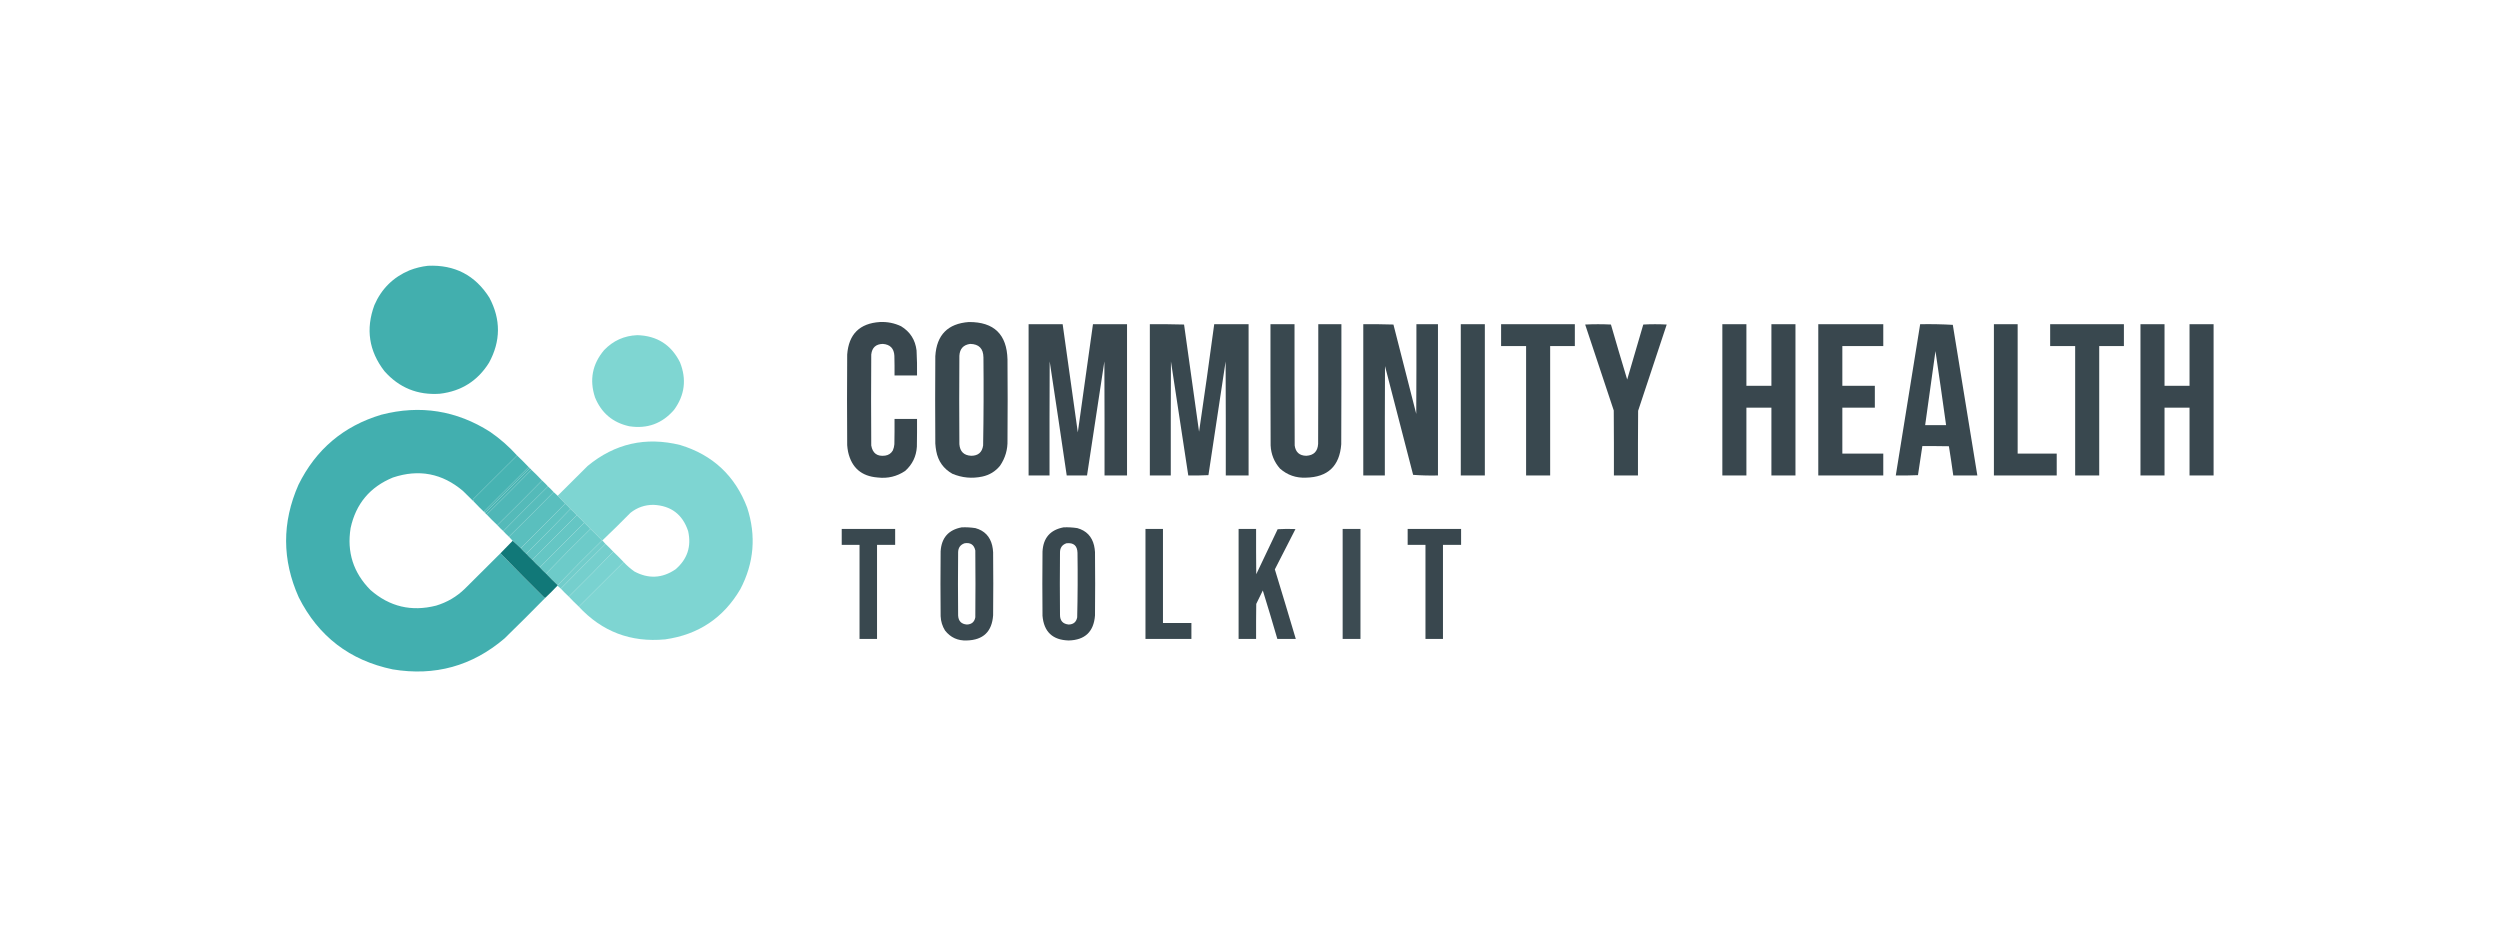
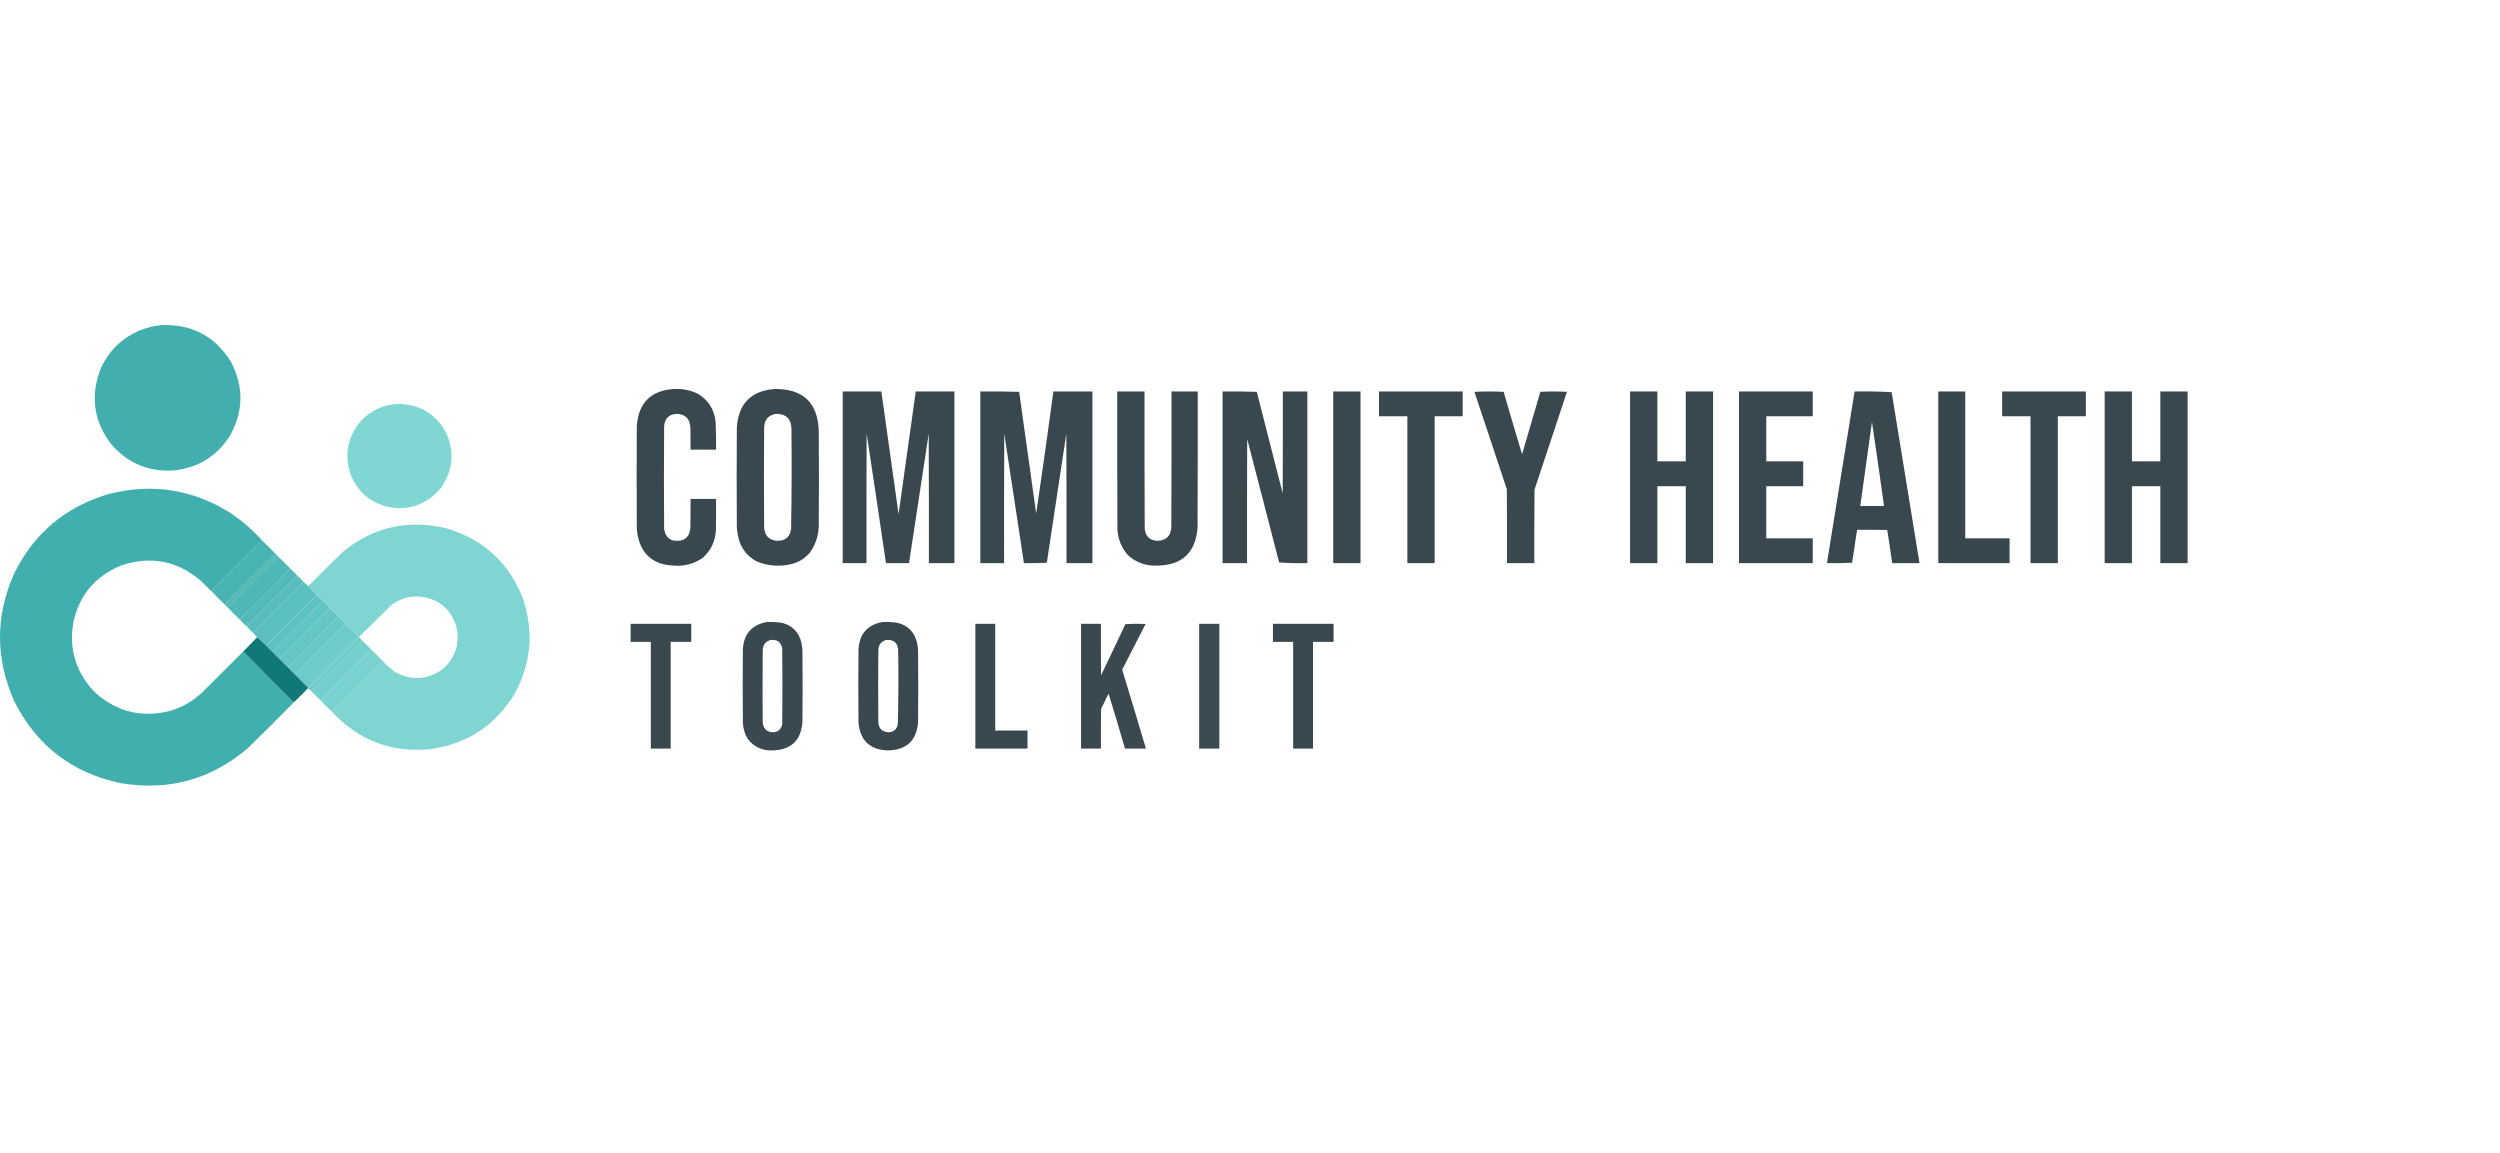
- <svg xmlns="http://www.w3.org/2000/svg" version="1.1" width="8000px" height="3001px" style="shape-rendering:geometricPrecision; text-rendering:geometricPrecision; image-rendering:optimizeQuality; fill-rule:evenodd; clip-rule:evenodd">
-   <g>
-     <path style="opacity:0.995" fill="#41afae" d="M 1369.5,850.5 C 1455.11,846.716 1520.61,880.716 1566,952.5C 1602.94,1022 1602.6,1091.34 1565,1160.5C 1528.67,1218.75 1476.17,1251.92 1407.5,1260C 1336.2,1264.92 1277.03,1240.75 1230,1187.5C 1180.49,1123.26 1169.82,1052.93 1198,976.5C 1220.56,924.273 1258.06,887.106 1310.5,865C 1329.66,857.541 1349.32,852.708 1369.5,850.5 Z" />
+ <svg xmlns="http://www.w3.org/2000/svg" version="1.1" width="7048.658" height="3248.25" style="clip-rule:evenodd;fill-rule:evenodd;image-rendering:optimizeQuality;shape-rendering:geometricPrecision;text-rendering:geometricPrecision" id="svg42">
+   <defs id="defs42" />
+   <g id="g1" transform="translate(-915.5313,66.23586)">
+     <path style="opacity:0.995" fill="#41afae" d="m 1369.5,850.5 c 85.61,-3.784 151.11,30.216 196.5,102 36.94,69.5 36.6,138.84 -1,208 -36.33,58.25 -88.83,91.42 -157.5,99.5 -71.3,4.92 -130.47,-19.25 -177.5,-72.5 -49.51,-64.24 -60.18,-134.57 -32,-211 22.56,-52.227 60.06,-89.394 112.5,-111.5 19.16,-7.459 38.82,-12.292 59,-14.5 z" id="path1" />
  </g>
-   <g>
-     <path style="opacity:0.989" fill="#37464d" d="M 2815.5,1030.5 C 2839.34,1029.31 2862,1033.81 2883.5,1044C 2912.43,1061.66 2928.93,1087.5 2933,1121.5C 2934.43,1148.14 2934.93,1174.8 2934.5,1201.5C 2910.5,1201.5 2886.5,1201.5 2862.5,1201.5C 2862.67,1180.5 2862.5,1159.5 2862,1138.5C 2860.76,1114.93 2848.43,1102.26 2825,1100.5C 2802.77,1101.06 2790.44,1112.4 2788,1134.5C 2787.33,1231.5 2787.33,1328.5 2788,1425.5C 2792.31,1450.58 2807.14,1461.42 2832.5,1458C 2843.39,1456.43 2851.56,1450.93 2857,1441.5C 2859.81,1435.13 2861.47,1428.46 2862,1421.5C 2862.5,1394.5 2862.67,1367.5 2862.5,1340.5C 2886.5,1340.5 2910.5,1340.5 2934.5,1340.5C 2934.67,1370.17 2934.5,1399.84 2934,1429.5C 2932.05,1460.57 2919.55,1486.4 2896.5,1507C 2869.91,1524.79 2840.58,1531.79 2808.5,1528C 2756.9,1524.07 2725.4,1496.9 2714,1446.5C 2712.53,1439.23 2711.53,1431.9 2711,1424.5C 2710.33,1327.83 2710.33,1231.17 2711,1134.5C 2715.9,1069.43 2750.73,1034.77 2815.5,1030.5 Z" />
+   <g id="g2" transform="translate(-915.5313,66.23586)">
+     <path style="opacity:0.989" fill="#37464d" d="m 2815.5,1030.5 c 23.84,-1.19 46.5,3.31 68,13.5 28.93,17.66 45.43,43.5 49.5,77.5 1.43,26.64 1.93,53.3 1.5,80 -24,0 -48,0 -72,0 0.17,-21 0,-42 -0.5,-63 -1.24,-23.57 -13.57,-36.24 -37,-38 -22.23,0.56 -34.56,11.9 -37,34 -0.67,97 -0.67,194 0,291 4.31,25.08 19.14,35.92 44.5,32.5 10.89,-1.57 19.06,-7.07 24.5,-16.5 2.81,-6.37 4.47,-13.04 5,-20 0.5,-27 0.67,-54 0.5,-81 24,0 48,0 72,0 0.17,29.67 0,59.34 -0.5,89 -1.95,31.07 -14.45,56.9 -37.5,77.5 -26.59,17.79 -55.92,24.79 -88,21 -51.6,-3.93 -83.1,-31.1 -94.5,-81.5 -1.47,-7.27 -2.47,-14.6 -3,-22 -0.67,-96.67 -0.67,-193.33 0,-290 4.9,-65.07 39.73,-99.73 104.5,-104 z" id="path2" />
  </g>
-   <g>
-     <path style="opacity:0.988" fill="#37464d" d="M 3100.5,1030.5 C 3180.89,1030.06 3222.06,1070.06 3224,1150.5C 3224.67,1236.5 3224.67,1322.5 3224,1408.5C 3224.86,1438.56 3216.86,1465.9 3200,1490.5C 3185.28,1508.52 3166.44,1520.02 3143.5,1525C 3110.5,1532.06 3078.5,1529.06 3047.5,1516C 3019.14,1499.94 3001.97,1475.78 2996,1443.5C 2994.53,1435.56 2993.53,1427.56 2993,1419.5C 2992.33,1326.17 2992.33,1232.83 2993,1139.5C 2997.31,1071.69 3033.14,1035.36 3100.5,1030.5 Z M 3104.5,1100.5 C 3132.48,1100.98 3146.65,1115.31 3147,1143.5C 3147.98,1237.52 3147.64,1331.52 3146,1425.5C 3142.85,1447.41 3130.18,1458.41 3108,1458.5C 3084.57,1457.4 3071.9,1445.07 3070,1421.5C 3069.33,1327.17 3069.33,1232.83 3070,1138.5C 3071.26,1116.19 3082.76,1103.52 3104.5,1100.5 Z" />
+   <g id="g3" transform="translate(-915.5313,66.23586)">
+     <path style="opacity:0.988" fill="#37464d" d="m 3100.5,1030.5 c 80.39,-0.44 121.56,39.56 123.5,120 0.67,86 0.67,172 0,258 0.86,30.06 -7.14,57.4 -24,82 -14.72,18.02 -33.56,29.52 -56.5,34.5 -33,7.06 -65,4.06 -96,-9 -28.36,-16.06 -45.53,-40.22 -51.5,-72.5 -1.47,-7.94 -2.47,-15.94 -3,-24 -0.67,-93.33 -0.67,-186.67 0,-280 4.31,-67.81 40.14,-104.14 107.5,-109 z m 4,70 c 27.98,0.48 42.15,14.81 42.5,43 0.98,94.02 0.64,188.02 -1,282 -3.15,21.91 -15.82,32.91 -38,33 -23.43,-1.1 -36.1,-13.43 -38,-37 -0.67,-94.33 -0.67,-188.67 0,-283 1.26,-22.31 12.76,-34.98 34.5,-38 z" id="path3" />
  </g>
-   <g>
-     <path style="opacity:0.991" fill="#37464d" d="M 3291.5,1037.5 C 3327.83,1037.5 3364.17,1037.5 3400.5,1037.5C 3416.62,1152.83 3432.78,1268.16 3449,1383.5C 3465.4,1268.19 3481.57,1152.86 3497.5,1037.5C 3533.83,1037.5 3570.17,1037.5 3606.5,1037.5C 3606.5,1198.83 3606.5,1360.17 3606.5,1521.5C 3582.5,1521.5 3558.5,1521.5 3534.5,1521.5C 3534.67,1399.83 3534.5,1278.17 3534,1156.5C 3515.28,1278.14 3496.78,1399.81 3478.5,1521.5C 3456.83,1521.5 3435.17,1521.5 3413.5,1521.5C 3395.66,1399.8 3377.49,1278.13 3359,1156.5C 3358.5,1278.17 3358.33,1399.83 3358.5,1521.5C 3336.17,1521.5 3313.83,1521.5 3291.5,1521.5C 3291.5,1360.17 3291.5,1198.83 3291.5,1037.5 Z" />
+   <g id="g4" transform="translate(-915.5313,66.23586)">
+     <path style="opacity:0.991" fill="#37464d" d="m 3291.5,1037.5 c 36.33,0 72.67,0 109,0 16.12,115.33 32.28,230.66 48.5,346 16.4,-115.31 32.57,-230.64 48.5,-346 36.33,0 72.67,0 109,0 0,161.33 0,322.67 0,484 -24,0 -48,0 -72,0 0.17,-121.67 0,-243.33 -0.5,-365 -18.72,121.64 -37.22,243.31 -55.5,365 -21.67,0 -43.33,0 -65,0 -17.84,-121.7 -36.01,-243.37 -54.5,-365 -0.5,121.67 -0.67,243.33 -0.5,365 -22.33,0 -44.67,0 -67,0 0,-161.33 0,-322.67 0,-484 z" id="path4" />
  </g>
-   <g>
-     <path style="opacity:0.987" fill="#37464d" d="M 3679.5,1037.5 C 3716.07,1037.17 3752.57,1037.5 3789,1038.5C 3805.08,1152.82 3821.08,1267.16 3837,1381.5C 3853.95,1267.03 3870.11,1152.36 3885.5,1037.5C 3922.17,1037.5 3958.83,1037.5 3995.5,1037.5C 3995.5,1198.83 3995.5,1360.17 3995.5,1521.5C 3971.17,1521.5 3946.83,1521.5 3922.5,1521.5C 3922.67,1399.83 3922.5,1278.17 3922,1156.5C 3903.67,1277.83 3885.33,1399.17 3867,1520.5C 3845.58,1521.49 3824.08,1521.83 3802.5,1521.5C 3784.22,1399.81 3765.72,1278.14 3747,1156.5C 3746.5,1278.17 3746.33,1399.83 3746.5,1521.5C 3724.17,1521.5 3701.83,1521.5 3679.5,1521.5C 3679.5,1360.17 3679.5,1198.83 3679.5,1037.5 Z" />
+   <g id="g5" transform="translate(-915.5313,66.23586)">
+     <path style="opacity:0.987" fill="#37464d" d="m 3679.5,1037.5 c 36.57,-0.33 73.07,0 109.5,1 16.08,114.32 32.08,228.66 48,343 16.95,-114.47 33.11,-229.14 48.5,-344 36.67,0 73.33,0 110,0 0,161.33 0,322.67 0,484 -24.33,0 -48.67,0 -73,0 0.17,-121.67 0,-243.33 -0.5,-365 -18.33,121.33 -36.67,242.67 -55,364 -21.42,0.99 -42.92,1.33 -64.5,1 -18.28,-121.69 -36.78,-243.36 -55.5,-365 -0.5,121.67 -0.67,243.33 -0.5,365 -22.33,0 -44.67,0 -67,0 0,-161.33 0,-322.67 0,-484 z" id="path5" />
  </g>
-   <g>
-     <path style="opacity:0.988" fill="#37464d" d="M 4065.5,1037.5 C 4091.17,1037.5 4116.83,1037.5 4142.5,1037.5C 4142.33,1166.83 4142.5,1296.17 4143,1425.5C 4145.92,1447.08 4158.25,1458.08 4180,1458.5C 4203.91,1457.25 4216.58,1444.59 4218,1420.5C 4218.5,1292.83 4218.67,1165.17 4218.5,1037.5C 4243.17,1037.5 4267.83,1037.5 4292.5,1037.5C 4292.67,1165.5 4292.5,1293.5 4292,1421.5C 4286.71,1491.46 4249.04,1527.13 4179,1528.5C 4147.28,1529.93 4119.61,1520.26 4096,1499.5C 4077.43,1478.48 4067.43,1453.81 4066,1425.5C 4065.5,1296.17 4065.33,1166.83 4065.5,1037.5 Z" />
+   <g id="g6" transform="translate(-915.5313,66.23586)">
+     <path style="opacity:0.988" fill="#37464d" d="m 4065.5,1037.5 c 25.67,0 51.33,0 77,0 -0.17,129.33 0,258.67 0.5,388 2.92,21.58 15.25,32.58 37,33 23.91,-1.25 36.58,-13.91 38,-38 0.5,-127.67 0.67,-255.33 0.5,-383 24.67,0 49.33,0 74,0 0.17,128 0,256 -0.5,384 -5.29,69.96 -42.96,105.63 -113,107 -31.72,1.43 -59.39,-8.24 -83,-29 -18.57,-21.02 -28.57,-45.69 -30,-74 -0.5,-129.33 -0.67,-258.67 -0.5,-388 z" id="path6" />
  </g>
-   <g>
-     <path style="opacity:0.985" fill="#37464d" d="M 4362.5,1037.5 C 4394.74,1037.17 4426.91,1037.5 4459,1038.5C 4483.33,1133.83 4507.67,1229.17 4532,1324.5C 4532.5,1228.83 4532.67,1133.17 4532.5,1037.5C 4555.5,1037.5 4578.5,1037.5 4601.5,1037.5C 4601.5,1198.83 4601.5,1360.17 4601.5,1521.5C 4574.77,1522.15 4548.27,1521.49 4522,1519.5C 4492,1403.5 4462,1287.5 4432,1171.5C 4431.5,1288.17 4431.33,1404.83 4431.5,1521.5C 4408.5,1521.5 4385.5,1521.5 4362.5,1521.5C 4362.5,1360.17 4362.5,1198.83 4362.5,1037.5 Z" />
+   <g id="g7" transform="translate(-915.5313,66.23586)">
+     <path style="opacity:0.985" fill="#37464d" d="m 4362.5,1037.5 c 32.24,-0.33 64.41,0 96.5,1 24.33,95.33 48.67,190.67 73,286 0.5,-95.67 0.67,-191.33 0.5,-287 23,0 46,0 69,0 0,161.33 0,322.67 0,484 -26.73,0.65 -53.23,-0.01 -79.5,-2 -30,-116 -60,-232 -90,-348 -0.5,116.67 -0.67,233.33 -0.5,350 -23,0 -46,0 -69,0 0,-161.33 0,-322.67 0,-484 z" id="path7" />
  </g>
-   <g>
-     <path style="opacity:0.985" fill="#37464d" d="M 4674.5,1037.5 C 4700.17,1037.5 4725.83,1037.5 4751.5,1037.5C 4751.5,1198.83 4751.5,1360.17 4751.5,1521.5C 4725.83,1521.5 4700.17,1521.5 4674.5,1521.5C 4674.5,1360.17 4674.5,1198.83 4674.5,1037.5 Z" />
+   <g id="g8" transform="translate(-915.5313,66.23586)">
+     <path style="opacity:0.985" fill="#37464d" d="m 4674.5,1037.5 c 25.67,0 51.33,0 77,0 0,161.33 0,322.67 0,484 -25.67,0 -51.33,0 -77,0 0,-161.33 0,-322.67 0,-484 z" id="path8" />
  </g>
-   <g>
-     <path style="opacity:0.986" fill="#37464d" d="M 4803.5,1037.5 C 4882.17,1037.5 4960.83,1037.5 5039.5,1037.5C 5039.5,1060.83 5039.5,1084.17 5039.5,1107.5C 5013.17,1107.5 4986.83,1107.5 4960.5,1107.5C 4960.5,1245.5 4960.5,1383.5 4960.5,1521.5C 4934.83,1521.5 4909.17,1521.5 4883.5,1521.5C 4883.5,1383.5 4883.5,1245.5 4883.5,1107.5C 4856.83,1107.5 4830.17,1107.5 4803.5,1107.5C 4803.5,1084.17 4803.5,1060.83 4803.5,1037.5 Z" />
+   <g id="g9" transform="translate(-915.5313,66.23586)">
+     <path style="opacity:0.986" fill="#37464d" d="m 4803.5,1037.5 c 78.67,0 157.33,0 236,0 0,23.33 0,46.67 0,70 -26.33,0 -52.67,0 -79,0 0,138 0,276 0,414 -25.67,0 -51.33,0 -77,0 0,-138 0,-276 0,-414 -26.67,0 -53.33,0 -80,0 0,-23.33 0,-46.67 0,-70 z" id="path9" />
  </g>
-   <g>
-     <path style="opacity:0.986" fill="#37464d" d="M 5072.5,1038.5 C 5099.9,1037.17 5127.4,1037.17 5155,1038.5C 5171.95,1097.34 5189.28,1156.01 5207,1214.5C 5224.07,1155.8 5241.23,1097.13 5258.5,1038.5C 5283.5,1037.17 5308.5,1037.17 5333.5,1038.5C 5302.9,1130.46 5272.4,1222.46 5242,1314.5C 5241.5,1383.5 5241.33,1452.5 5241.5,1521.5C 5215.83,1521.5 5190.17,1521.5 5164.5,1521.5C 5164.67,1452.17 5164.5,1382.83 5164,1313.5C 5133.76,1221.63 5103.26,1129.96 5072.5,1038.5 Z" />
+   <g id="g10" transform="translate(-915.5313,66.23586)">
+     <path style="opacity:0.986" fill="#37464d" d="m 5072.5,1038.5 c 27.4,-1.33 54.9,-1.33 82.5,0 16.95,58.84 34.28,117.51 52,176 17.07,-58.7 34.23,-117.37 51.5,-176 25,-1.33 50,-1.33 75,0 -30.6,91.96 -61.1,183.96 -91.5,276 -0.5,69 -0.67,138 -0.5,207 -25.67,0 -51.33,0 -77,0 0.17,-69.33 0,-138.67 -0.5,-208 -30.24,-91.87 -60.74,-183.54 -91.5,-275 z" id="path10" />
  </g>
-   <g>
-     <path style="opacity:0.989" fill="#37464d" d="M 5511.5,1037.5 C 5537.17,1037.5 5562.83,1037.5 5588.5,1037.5C 5588.5,1103.17 5588.5,1168.83 5588.5,1234.5C 5615.17,1234.5 5641.83,1234.5 5668.5,1234.5C 5668.5,1168.83 5668.5,1103.17 5668.5,1037.5C 5694.17,1037.5 5719.83,1037.5 5745.5,1037.5C 5745.5,1198.83 5745.5,1360.17 5745.5,1521.5C 5719.83,1521.5 5694.17,1521.5 5668.5,1521.5C 5668.5,1449.17 5668.5,1376.83 5668.5,1304.5C 5641.83,1304.5 5615.17,1304.5 5588.5,1304.5C 5588.5,1376.83 5588.5,1449.17 5588.5,1521.5C 5562.83,1521.5 5537.17,1521.5 5511.5,1521.5C 5511.5,1360.17 5511.5,1198.83 5511.5,1037.5 Z" />
+   <g id="g11" transform="translate(-915.5313,66.23586)">
+     <path style="opacity:0.989" fill="#37464d" d="m 5511.5,1037.5 c 25.67,0 51.33,0 77,0 0,65.67 0,131.33 0,197 26.67,0 53.33,0 80,0 0,-65.67 0,-131.33 0,-197 25.67,0 51.33,0 77,0 0,161.33 0,322.67 0,484 -25.67,0 -51.33,0 -77,0 0,-72.33 0,-144.67 0,-217 -26.67,0 -53.33,0 -80,0 0,72.33 0,144.67 0,217 -25.67,0 -51.33,0 -77,0 0,-161.33 0,-322.67 0,-484 z" id="path11" />
  </g>
-   <g>
-     <path style="opacity:0.989" fill="#37464d" d="M 5818.5,1037.5 C 5887.83,1037.5 5957.17,1037.5 6026.5,1037.5C 6026.5,1060.83 6026.5,1084.17 6026.5,1107.5C 5982.83,1107.5 5939.17,1107.5 5895.5,1107.5C 5895.5,1149.83 5895.5,1192.17 5895.5,1234.5C 5930.17,1234.5 5964.83,1234.5 5999.5,1234.5C 5999.5,1257.83 5999.5,1281.17 5999.5,1304.5C 5964.83,1304.5 5930.17,1304.5 5895.5,1304.5C 5895.5,1353.5 5895.5,1402.5 5895.5,1451.5C 5939.17,1451.5 5982.83,1451.5 6026.5,1451.5C 6026.5,1474.83 6026.5,1498.17 6026.5,1521.5C 5957.17,1521.5 5887.83,1521.5 5818.5,1521.5C 5818.5,1360.17 5818.5,1198.83 5818.5,1037.5 Z" />
+   <g id="g12" transform="translate(-915.5313,66.23586)">
+     <path style="opacity:0.989" fill="#37464d" d="m 5818.5,1037.5 c 69.33,0 138.67,0 208,0 0,23.33 0,46.67 0,70 -43.67,0 -87.33,0 -131,0 0,42.33 0,84.67 0,127 34.67,0 69.33,0 104,0 0,23.33 0,46.67 0,70 -34.67,0 -69.33,0 -104,0 0,49 0,98 0,147 43.67,0 87.33,0 131,0 0,23.33 0,46.67 0,70 -69.33,0 -138.67,0 -208,0 0,-161.33 0,-322.67 0,-484 z" id="path12" />
  </g>
-   <g>
-     <path style="opacity:0.987" fill="#37464d" d="M 6144.5,1037.5 C 6179.56,1036.84 6214.39,1037.51 6249,1039.5C 6275.06,1200.2 6301.23,1360.86 6327.5,1521.5C 6301.83,1521.5 6276.17,1521.5 6250.5,1521.5C 6246.16,1490.25 6241.49,1459.09 6236.5,1428C 6208.17,1427.5 6179.84,1427.33 6151.5,1427.5C 6146.94,1458.52 6142.27,1489.52 6137.5,1520.5C 6113.84,1521.5 6090.18,1521.83 6066.5,1521.5C 6092.5,1360.17 6118.5,1198.83 6144.5,1037.5 Z M 6193.5,1123.5 C 6205.19,1202.32 6216.52,1281.32 6227.5,1360.5C 6205.17,1360.5 6182.83,1360.5 6160.5,1360.5C 6171.42,1281.49 6182.42,1202.49 6193.5,1123.5 Z" />
+   <g id="g13" transform="translate(-915.5313,66.23586)">
+     <path style="opacity:0.987" fill="#37464d" d="m 6144.5,1037.5 c 35.06,-0.66 69.89,0.01 104.5,2 26.06,160.7 52.23,321.36 78.5,482 -25.67,0 -51.33,0 -77,0 -4.34,-31.25 -9.01,-62.41 -14,-93.5 -28.33,-0.5 -56.66,-0.67 -85,-0.5 -4.56,31.02 -9.23,62.02 -14,93 -23.66,1 -47.32,1.33 -71,1 26,-161.33 52,-322.67 78,-484 z m 49,86 c 11.69,78.82 23.02,157.82 34,237 -22.33,0 -44.67,0 -67,0 10.92,-79.01 21.92,-158.01 33,-237 z" id="path13" />
  </g>
-   <g>
-     <path style="opacity:0.996" fill="#37464d" d="M 6380.5,1037.5 C 6405.83,1037.5 6431.17,1037.5 6456.5,1037.5C 6456.5,1175.5 6456.5,1313.5 6456.5,1451.5C 6498.17,1451.5 6539.83,1451.5 6581.5,1451.5C 6581.5,1474.83 6581.5,1498.17 6581.5,1521.5C 6514.5,1521.5 6447.5,1521.5 6380.5,1521.5C 6380.5,1360.17 6380.5,1198.83 6380.5,1037.5 Z" />
+   <g id="g14" transform="translate(-915.5313,66.23586)">
+     <path style="opacity:0.996" fill="#37464d" d="m 6380.5,1037.5 c 25.33,0 50.67,0 76,0 0,138 0,276 0,414 41.67,0 83.33,0 125,0 0,23.33 0,46.67 0,70 -67,0 -134,0 -201,0 0,-161.33 0,-322.67 0,-484 z" id="path14" />
  </g>
-   <g>
-     <path style="opacity:0.988" fill="#37464d" d="M 6560.5,1037.5 C 6639.17,1037.5 6717.83,1037.5 6796.5,1037.5C 6796.5,1060.83 6796.5,1084.17 6796.5,1107.5C 6770.17,1107.5 6743.83,1107.5 6717.5,1107.5C 6717.5,1245.5 6717.5,1383.5 6717.5,1521.5C 6691.83,1521.5 6666.17,1521.5 6640.5,1521.5C 6640.5,1383.5 6640.5,1245.5 6640.5,1107.5C 6613.83,1107.5 6587.17,1107.5 6560.5,1107.5C 6560.5,1084.17 6560.5,1060.83 6560.5,1037.5 Z" />
+   <g id="g15" transform="translate(-915.5313,66.23586)">
+     <path style="opacity:0.988" fill="#37464d" d="m 6560.5,1037.5 c 78.67,0 157.33,0 236,0 0,23.33 0,46.67 0,70 -26.33,0 -52.67,0 -79,0 0,138 0,276 0,414 -25.67,0 -51.33,0 -77,0 0,-138 0,-276 0,-414 -26.67,0 -53.33,0 -80,0 0,-23.33 0,-46.67 0,-70 z" id="path15" />
  </g>
-   <g>
-     <path style="opacity:0.989" fill="#37464d" d="M 6849.5,1037.5 C 6875.17,1037.5 6900.83,1037.5 6926.5,1037.5C 6926.5,1103.17 6926.5,1168.83 6926.5,1234.5C 6953.17,1234.5 6979.83,1234.5 7006.5,1234.5C 7006.5,1168.83 7006.5,1103.17 7006.5,1037.5C 7032.17,1037.5 7057.83,1037.5 7083.5,1037.5C 7083.5,1198.83 7083.5,1360.17 7083.5,1521.5C 7057.83,1521.5 7032.17,1521.5 7006.5,1521.5C 7006.5,1449.17 7006.5,1376.83 7006.5,1304.5C 6979.83,1304.5 6953.17,1304.5 6926.5,1304.5C 6926.5,1376.83 6926.5,1449.17 6926.5,1521.5C 6900.83,1521.5 6875.17,1521.5 6849.5,1521.5C 6849.5,1360.17 6849.5,1198.83 6849.5,1037.5 Z" />
+   <g id="g16" transform="translate(-915.5313,66.23586)">
+     <path style="opacity:0.989" fill="#37464d" d="m 6849.5,1037.5 c 25.67,0 51.33,0 77,0 0,65.67 0,131.33 0,197 26.67,0 53.33,0 80,0 0,-65.67 0,-131.33 0,-197 25.67,0 51.33,0 77,0 0,161.33 0,322.67 0,484 -25.67,0 -51.33,0 -77,0 0,-72.33 0,-144.67 0,-217 -26.67,0 -53.33,0 -80,0 0,72.33 0,144.67 0,217 -25.67,0 -51.33,0 -77,0 0,-161.33 0,-322.67 0,-484 z" id="path16" />
  </g>
-   <g>
-     <path style="opacity:0.994" fill="#7ed6d2" d="M 2039.5,1072.5 C 2102.52,1074.41 2148.02,1103.41 2176,1159.5C 2197.64,1213.79 2191.3,1264.46 2157,1311.5C 2119.06,1355.48 2071.23,1372.98 2013.5,1364C 1960.82,1352.32 1924.32,1321.49 1904,1271.5C 1885.7,1215.65 1895.37,1165.31 1933,1120.5C 1962.02,1090.11 1997.52,1074.11 2039.5,1072.5 Z" />
+   <g id="g17" transform="translate(-915.5313,66.23586)">
+     <path style="opacity:0.994" fill="#7ed6d2" d="m 2039.5,1072.5 c 63.02,1.91 108.52,30.91 136.5,87 21.64,54.29 15.3,104.96 -19,152 -37.94,43.98 -85.77,61.48 -143.5,52.5 -52.68,-11.68 -89.18,-42.51 -109.5,-92.5 -18.3,-55.85 -8.63,-106.19 29,-151 29.02,-30.39 64.52,-46.39 106.5,-48 z" id="path17" />
  </g>
-   <g>
-     <path style="opacity:0.995" fill="#41afaf" d="M 1654.5,1457.5 C 1607.2,1504.3 1560.03,1551.3 1513,1598.5C 1514.17,1601.22 1515.67,1603.88 1517.5,1606.5C 1505.37,1594.87 1493.37,1583.04 1481.5,1571C 1415.13,1514.73 1340.47,1500.39 1257.5,1528C 1184.11,1558.07 1138.94,1611.9 1122,1689.5C 1109.51,1766.69 1130.68,1832.86 1185.5,1888C 1246.5,1941.41 1316.5,1958.08 1395.5,1938C 1430.69,1927.43 1461.35,1909.43 1487.5,1884C 1525.37,1845.97 1563.37,1808.13 1601.5,1770.5C 1647.58,1818.08 1694.25,1865.25 1741.5,1912C 1742.79,1912.49 1744.13,1912.66 1745.5,1912.5C 1702.34,1956.49 1658.67,1999.99 1614.5,2043C 1510.91,2131.4 1391.58,2164.4 1256.5,2142C 1119.14,2113.26 1018.97,2036.43 956,1911.5C 902.377,1791.65 902.044,1671.65 955,1551.5C 1010.75,1438.09 1099.25,1363.26 1220.5,1327C 1344.65,1294.97 1460.65,1313.3 1568.5,1382C 1600.03,1403.68 1628.69,1428.85 1654.5,1457.5 Z" />
+   <g id="g18" transform="translate(-915.5313,66.23586)">
+     <path style="opacity:0.995" fill="#41afaf" d="m 1654.5,1457.5 c -47.3,46.8 -94.47,93.8 -141.5,141 1.17,2.72 2.67,5.38 4.5,8 -12.13,-11.63 -24.13,-23.46 -36,-35.5 -66.37,-56.27 -141.03,-70.61 -224,-43 -73.39,30.07 -118.56,83.9 -135.5,161.5 -12.49,77.19 8.68,143.36 63.5,198.5 61,53.41 131,70.08 210,50 35.19,-10.57 65.85,-28.57 92,-54 37.87,-38.03 75.87,-75.87 114,-113.5 46.08,47.58 92.75,94.75 140,141.5 1.29,0.49 2.63,0.66 4,0.5 -43.16,43.99 -86.83,87.49 -131,130.5 -103.59,88.4 -222.92,121.4 -358,99 -137.36,-28.74 -237.53,-105.57 -300.5,-230.5 -53.623,-119.85 -53.956,-239.85 -1,-360 55.75,-113.41 144.25,-188.24 265.5,-224.5 124.15,-32.03 240.15,-13.7 348,55 31.53,21.68 60.19,46.85 86,75.5 z" id="path18" />
  </g>
-   <g>
-     <path style="opacity:0.995" fill="#7dd5d2" d="M 1851.5,1940.5 C 1852.24,1940.63 1852.91,1940.46 1853.5,1940C 1900.7,1892.63 1948.03,1845.47 1995.5,1798.5C 2006.11,1809.95 2017.78,1820.12 2030.5,1829C 2075.66,1852.97 2119.32,1850.63 2161.5,1822C 2199.57,1789.45 2213.07,1748.62 2202,1699.5C 2184.25,1646.09 2147.25,1618.09 2091,1615.5C 2063.45,1615.46 2038.95,1623.96 2017.5,1641C 1987.92,1671.09 1957.92,1700.59 1927.5,1729.5C 1927.17,1729.5 1926.83,1729.5 1926.5,1729.5C 1914.5,1716.83 1902.17,1704.5 1889.5,1692.5C 1883.17,1685.5 1876.5,1678.83 1869.5,1672.5C 1861.83,1664.17 1853.83,1656.17 1845.5,1648.5C 1839.17,1641.5 1832.5,1634.83 1825.5,1628.5C 1820.17,1622.5 1814.5,1616.83 1808.5,1611.5C 1800.5,1603.17 1792.5,1594.83 1784.5,1586.5C 1816.63,1554.87 1848.63,1523.03 1880.5,1491C 1967.63,1419.23 2066.29,1396.89 2176.5,1424C 2280.84,1455.68 2352.34,1522.51 2391,1624.5C 2420.3,1714.61 2412.97,1801.61 2369,1885.5C 2314.94,1977.49 2234.78,2030.99 2128.5,2046C 2018.43,2056.38 1926.1,2021.21 1851.5,1940.5 Z" />
+   <g id="g19" transform="translate(-915.5313,66.23586)">
+     <path style="opacity:0.995" fill="#7dd5d2" d="m 1851.5,1940.5 c 0.74,0.13 1.41,-0.04 2,-0.5 47.2,-47.37 94.53,-94.53 142,-141.5 10.61,11.45 22.28,21.62 35,30.5 45.16,23.97 88.82,21.63 131,-7 38.07,-32.55 51.57,-73.38 40.5,-122.5 -17.75,-53.41 -54.75,-81.41 -111,-84 -27.55,-0.04 -52.05,8.46 -73.5,25.5 -29.58,30.09 -59.58,59.59 -90,88.5 -0.33,0 -0.67,0 -1,0 -12,-12.67 -24.33,-25 -37,-37 -6.33,-7 -13,-13.67 -20,-20 -7.67,-8.33 -15.67,-16.33 -24,-24 -6.33,-7 -13,-13.67 -20,-20 -5.33,-6 -11,-11.67 -17,-17 -8,-8.33 -16,-16.67 -24,-25 32.13,-31.63 64.13,-63.47 96,-95.5 87.13,-71.77 185.79,-94.11 296,-67 104.34,31.68 175.84,98.51 214.5,200.5 29.3,90.11 21.97,177.11 -22,261 -54.06,91.99 -134.22,145.49 -240.5,160.5 -110.07,10.38 -202.4,-24.79 -277,-105.5 z" id="path19" />
  </g>
-   <g>
-     <path style="opacity:0.999" fill="#47b3b2" d="M 1654.5,1457.5 C 1667.17,1469.5 1679.5,1481.83 1691.5,1494.5C 1644.2,1541.3 1597.03,1588.3 1550,1635.5C 1550.06,1637.44 1550.89,1639.1 1552.5,1640.5C 1552.5,1640.83 1552.5,1641.17 1552.5,1641.5C 1540.5,1630.17 1528.83,1618.5 1517.5,1606.5C 1515.67,1603.88 1514.17,1601.22 1513,1598.5C 1560.03,1551.3 1607.2,1504.3 1654.5,1457.5 Z" />
+   <g id="g20" transform="translate(-915.5313,66.23586)">
+     <path style="opacity:0.999" fill="#47b3b2" d="m 1654.5,1457.5 c 12.67,12 25,24.33 37,37 -47.3,46.8 -94.47,93.8 -141.5,141 0.06,1.94 0.89,3.6 2.5,5 0,0.33 0,0.67 0,1 -12,-11.33 -23.67,-23 -35,-35 -1.83,-2.62 -3.33,-5.28 -4.5,-8 47.03,-47.2 94.2,-94.2 141.5,-141 z" id="path20" />
  </g>
-   <g>
-     <path style="opacity:0.999" fill="#4bb5b4" d="M 1691.5,1494.5 C 1693.17,1495.5 1694.5,1496.83 1695.5,1498.5C 1647.83,1545.83 1600.17,1593.17 1552.5,1640.5C 1550.89,1639.1 1550.06,1637.44 1550,1635.5C 1597.03,1588.3 1644.2,1541.3 1691.5,1494.5 Z" />
+   <g id="g21" transform="translate(-915.5313,66.23586)">
+     <path style="opacity:0.999" fill="#4bb5b4" d="m 1691.5,1494.5 c 1.67,1 3,2.33 4,4 -47.67,47.33 -95.33,94.67 -143,142 -1.61,-1.4 -2.44,-3.06 -2.5,-5 47.03,-47.2 94.2,-94.2 141.5,-141 z" id="path21" />
  </g>
-   <g>
-     <path style="opacity:0.996" fill="#4bb5b4" d="M 1695.5,1498.5 C 1697.5,1499.83 1699.17,1501.5 1700.5,1503.5C 1653.17,1551.5 1605.5,1599.17 1557.5,1646.5C 1555.5,1645.17 1553.83,1643.5 1552.5,1641.5C 1552.5,1641.17 1552.5,1640.83 1552.5,1640.5C 1600.17,1593.17 1647.83,1545.83 1695.5,1498.5 Z" />
+   <g id="g22" transform="translate(-915.5313,66.23586)">
+     <path style="opacity:0.996" fill="#4bb5b4" d="m 1695.5,1498.5 c 2,1.33 3.67,3 5,5 -47.33,48 -95,95.67 -143,143 -2,-1.33 -3.67,-3 -5,-5 0,-0.33 0,-0.67 0,-1 47.67,-47.33 95.33,-94.67 143,-142 z" id="path22" />
  </g>
-   <g>
-     <path style="opacity:0.995" fill="#4eb7b7" d="M 1700.5,1503.5 C 1712.17,1514.5 1723.5,1525.83 1734.5,1537.5C 1687.17,1585.5 1639.5,1633.17 1591.5,1680.5C 1579.83,1669.5 1568.5,1658.17 1557.5,1646.5C 1605.5,1599.17 1653.17,1551.5 1700.5,1503.5 Z" />
+   <g id="g23" transform="translate(-915.5313,66.23586)">
+     <path style="opacity:0.995" fill="#4eb7b7" d="m 1700.5,1503.5 c 11.67,11 23,22.33 34,34 -47.33,48 -95,95.67 -143,143 -11.67,-11 -23,-22.33 -34,-34 48,-47.33 95.67,-95 143,-143 z" id="path23" />
  </g>
-   <g>
-     <path style="opacity:0.995" fill="#53bab9" d="M 1734.5,1537.5 C 1741.17,1543.5 1747.5,1549.83 1753.5,1556.5C 1705.5,1603.83 1657.83,1651.5 1610.5,1699.5C 1603.83,1693.5 1597.5,1687.17 1591.5,1680.5C 1639.5,1633.17 1687.17,1585.5 1734.5,1537.5 Z" />
+   <g id="g24" transform="translate(-915.5313,66.23586)">
+     <path style="opacity:0.995" fill="#53bab9" d="m 1734.5,1537.5 c 6.67,6 13,12.33 19,19 -48,47.33 -95.67,95 -143,143 -6.67,-6 -13,-12.33 -19,-19 48,-47.33 95.67,-95 143,-143 z" id="path24" />
  </g>
-   <g>
-     <path style="opacity:0.995" fill="#56bcbb" d="M 1753.5,1556.5 C 1759.83,1562.17 1765.83,1568.17 1771.5,1574.5C 1724.17,1622.5 1676.5,1670.17 1628.5,1717.5C 1622.17,1711.83 1616.17,1705.83 1610.5,1699.5C 1657.83,1651.5 1705.5,1603.83 1753.5,1556.5 Z" />
+   <g id="g25" transform="translate(-915.5313,66.23586)">
+     <path style="opacity:0.995" fill="#56bcbb" d="m 1753.5,1556.5 c 6.33,5.67 12.33,11.67 18,18 -47.33,48 -95,95.67 -143,143 -6.33,-5.67 -12.33,-11.67 -18,-18 47.33,-48 95,-95.67 143,-143 z" id="path25" />
  </g>
-   <g>
-     <path style="opacity:0.998" fill="#5abfbe" d="M 1771.5,1574.5 C 1775.83,1578.5 1780.17,1582.5 1784.5,1586.5C 1792.5,1594.83 1800.5,1603.17 1808.5,1611.5C 1761.17,1659.17 1713.83,1706.83 1666.5,1754.5C 1658.11,1746.11 1649.45,1738.11 1640.5,1730.5C 1636.5,1726.17 1632.5,1721.83 1628.5,1717.5C 1676.5,1670.17 1724.17,1622.5 1771.5,1574.5 Z" />
+   <g id="g26" transform="translate(-915.5313,66.23586)">
+     <path style="opacity:0.998" fill="#5abfbe" d="m 1771.5,1574.5 c 4.33,4 8.67,8 13,12 8,8.33 16,16.67 24,25 -47.33,47.67 -94.67,95.33 -142,143 -8.39,-8.39 -17.05,-16.39 -26,-24 -4,-4.33 -8,-8.67 -12,-13 48,-47.33 95.67,-95 143,-143 z" id="path26" />
  </g>
-   <g>
-     <path style="opacity:1" fill="#5ec2c0" d="M 1808.5,1611.5 C 1814.5,1616.83 1820.17,1622.5 1825.5,1628.5C 1779.25,1676.25 1732.42,1723.58 1685,1770.5C 1684.54,1771.09 1684.37,1771.76 1684.5,1772.5C 1678.17,1766.83 1672.17,1760.83 1666.5,1754.5C 1713.83,1706.83 1761.17,1659.17 1808.5,1611.5 Z" />
+   <g id="g27" transform="translate(-915.5313,66.23586)">
+     <path style="opacity:1" fill="#5ec2c0" d="m 1808.5,1611.5 c 6,5.33 11.67,11 17,17 -46.25,47.75 -93.08,95.08 -140.5,142 -0.46,0.59 -0.63,1.26 -0.5,2 -6.33,-5.67 -12.33,-11.67 -18,-18 47.33,-47.67 94.67,-95.33 142,-143 z" id="path27" />
  </g>
-   <g>
-     <path style="opacity:0.999" fill="#61c3c2" d="M 1825.5,1628.5 C 1832.5,1634.83 1839.17,1641.5 1845.5,1648.5C 1798.17,1696.17 1750.83,1743.83 1703.5,1791.5C 1696.83,1785.5 1690.5,1779.17 1684.5,1772.5C 1684.37,1771.76 1684.54,1771.09 1685,1770.5C 1732.42,1723.58 1779.25,1676.25 1825.5,1628.5 Z" />
+   <g id="g28" transform="translate(-915.5313,66.23586)">
+     <path style="opacity:0.999" fill="#61c3c2" d="m 1825.5,1628.5 c 7,6.33 13.67,13 20,20 -47.33,47.67 -94.67,95.33 -142,143 -6.67,-6 -13,-12.33 -19,-19 -0.13,-0.74 0.04,-1.41 0.5,-2 47.42,-46.92 94.25,-94.25 140.5,-142 z" id="path28" />
  </g>
-   <g>
-     <path style="opacity:0.999" fill="#65c6c4" d="M 1845.5,1648.5 C 1853.83,1656.17 1861.83,1664.17 1869.5,1672.5C 1822.17,1720.17 1774.83,1767.83 1727.5,1815.5C 1719.17,1807.83 1711.17,1799.83 1703.5,1791.5C 1750.83,1743.83 1798.17,1696.17 1845.5,1648.5 Z" />
+   <g id="g29" transform="translate(-915.5313,66.23586)">
+     <path style="opacity:0.999" fill="#65c6c4" d="m 1845.5,1648.5 c 8.33,7.67 16.33,15.67 24,24 -47.33,47.67 -94.67,95.33 -142,143 -8.33,-7.67 -16.33,-15.67 -24,-24 47.33,-47.67 94.67,-95.33 142,-143 z" id="path29" />
  </g>
-   <g>
-     <path style="opacity:0.999" fill="#68c8c6" d="M 1869.5,1672.5 C 1876.5,1678.83 1883.17,1685.5 1889.5,1692.5C 1841.45,1739.55 1794.12,1787.22 1747.5,1835.5C 1740.5,1829.17 1733.83,1822.5 1727.5,1815.5C 1774.83,1767.83 1822.17,1720.17 1869.5,1672.5 Z" />
+   <g id="g30" transform="translate(-915.5313,66.23586)">
+     <path style="opacity:0.999" fill="#68c8c6" d="m 1869.5,1672.5 c 7,6.33 13.67,13 20,20 -48.05,47.05 -95.38,94.72 -142,143 -7,-6.33 -13.67,-13 -20,-20 47.33,-47.67 94.67,-95.33 142,-143 z" id="path30" />
  </g>
-   <g>
-     <path style="opacity:0.983" fill="#37464d" d="M 3077.5,1687.5 C 3092.27,1686.89 3106.94,1687.72 3121.5,1690C 3150.17,1698.01 3168.01,1716.51 3175,1745.5C 3176.65,1752.74 3177.65,1760.08 3178,1767.5C 3178.67,1834.5 3178.67,1901.5 3178,1968.5C 3174.51,2020.99 3146.51,2047.99 3094,2049.5C 3064.98,2050.74 3041.64,2040.07 3024,2017.5C 3015.31,2003.43 3010.65,1988.1 3010,1971.5C 3009.33,1902.5 3009.33,1833.5 3010,1764.5C 3012.59,1721.09 3035.09,1695.43 3077.5,1687.5 Z M 3086.5,1738.5 C 3105.49,1735.39 3116.99,1743.06 3121,1761.5C 3121.67,1832.83 3121.67,1904.17 3121,1975.5C 3118.17,1990.33 3109.17,1997.99 3094,1998.5C 3076.26,1997.09 3066.92,1987.42 3066,1969.5C 3065.33,1902.17 3065.33,1834.83 3066,1767.5C 3066.23,1752.83 3073.06,1743.16 3086.5,1738.5 Z" />
+   <g id="g31" transform="translate(-915.5313,66.23586)">
+     <path style="opacity:0.983" fill="#37464d" d="m 3077.5,1687.5 c 14.77,-0.61 29.44,0.22 44,2.5 28.67,8.01 46.51,26.51 53.5,55.5 1.65,7.24 2.65,14.58 3,22 0.67,67 0.67,134 0,201 -3.49,52.49 -31.49,79.49 -84,81 -29.02,1.24 -52.36,-9.43 -70,-32 -8.69,-14.07 -13.35,-29.4 -14,-46 -0.67,-69 -0.67,-138 0,-207 2.59,-43.41 25.09,-69.07 67.5,-77 z m 9,51 c 18.99,-3.11 30.49,4.56 34.5,23 0.67,71.33 0.67,142.67 0,214 -2.83,14.83 -11.83,22.49 -27,23 -17.74,-1.41 -27.08,-11.08 -28,-29 -0.67,-67.33 -0.67,-134.67 0,-202 0.23,-14.67 7.06,-24.34 20.5,-29 z" id="path31" />
  </g>
-   <g>
-     <path style="opacity:0.987" fill="#37464d" d="M 3403.5,1687.5 C 3418.27,1686.89 3432.94,1687.72 3447.5,1690C 3476.17,1698.01 3494.01,1716.51 3501,1745.5C 3502.54,1752.42 3503.54,1759.42 3504,1766.5C 3504.67,1834.17 3504.67,1901.83 3504,1969.5C 3500.04,2021.46 3472.04,2048.13 3420,2049.5C 3368.4,2048.23 3340.4,2021.9 3336,1970.5C 3335.33,1902.17 3335.33,1833.83 3336,1765.5C 3338.16,1721.53 3360.66,1695.53 3403.5,1687.5 Z M 3412.5,1738.5 C 3435.68,1735.85 3447.51,1746.18 3448,1769.5C 3448.97,1838.19 3448.64,1906.85 3447,1975.5C 3444.17,1990.33 3435.17,1997.99 3420,1998.5C 3401.29,1996.78 3391.95,1986.45 3392,1967.5C 3391.33,1901.17 3391.33,1834.83 3392,1768.5C 3391.75,1753.31 3398.59,1743.31 3412.5,1738.5 Z" />
+   <g id="g32" transform="translate(-915.5313,66.23586)">
+     <path style="opacity:0.987" fill="#37464d" d="m 3403.5,1687.5 c 14.77,-0.61 29.44,0.22 44,2.5 28.67,8.01 46.51,26.51 53.5,55.5 1.54,6.92 2.54,13.92 3,21 0.67,67.67 0.67,135.33 0,203 -3.96,51.96 -31.96,78.63 -84,80 -51.6,-1.27 -79.6,-27.6 -84,-79 -0.67,-68.33 -0.67,-136.67 0,-205 2.16,-43.97 24.66,-69.97 67.5,-78 z m 9,51 c 23.18,-2.65 35.01,7.68 35.5,31 0.97,68.69 0.64,137.35 -1,206 -2.83,14.83 -11.83,22.49 -27,23 -18.71,-1.72 -28.05,-12.05 -28,-31 -0.67,-66.33 -0.67,-132.67 0,-199 -0.25,-15.19 6.59,-25.19 20.5,-30 z" id="path32" />
  </g>
-   <g>
-     <path style="opacity:0.999" fill="#6dcbc9" d="M 1889.5,1692.5 C 1902.17,1704.5 1914.5,1716.83 1926.5,1729.5C 1878.45,1776.55 1831.12,1824.22 1784.5,1872.5C 1771.83,1860.5 1759.5,1848.17 1747.5,1835.5C 1794.12,1787.22 1841.45,1739.55 1889.5,1692.5 Z" />
+   <g id="g33" transform="translate(-915.5313,66.23586)">
+     <path style="opacity:0.999" fill="#6dcbc9" d="m 1889.5,1692.5 c 12.67,12 25,24.33 37,37 -48.05,47.05 -95.38,94.72 -142,143 -12.67,-12 -25,-24.33 -37,-37 46.62,-48.28 93.95,-95.95 142,-143 z" id="path33" />
  </g>
-   <g>
-     <path style="opacity:0.986" fill="#37464d" d="M 2693.5,1692.5 C 2750.5,1692.5 2807.5,1692.5 2864.5,1692.5C 2864.5,1709.5 2864.5,1726.5 2864.5,1743.5C 2845.17,1743.5 2825.83,1743.5 2806.5,1743.5C 2806.5,1843.83 2806.5,1944.17 2806.5,2044.5C 2787.83,2044.5 2769.17,2044.5 2750.5,2044.5C 2750.5,1944.17 2750.5,1843.83 2750.5,1743.5C 2731.5,1743.5 2712.5,1743.5 2693.5,1743.5C 2693.5,1726.5 2693.5,1709.5 2693.5,1692.5 Z" />
+   <g id="g34" transform="translate(-915.5313,66.23586)">
+     <path style="opacity:0.986" fill="#37464d" d="m 2693.5,1692.5 c 57,0 114,0 171,0 0,17 0,34 0,51 -19.33,0 -38.67,0 -58,0 0,100.33 0,200.67 0,301 -18.67,0 -37.33,0 -56,0 0,-100.33 0,-200.67 0,-301 -19,0 -38,0 -57,0 0,-17 0,-34 0,-51 z" id="path34" />
  </g>
-   <g>
-     <path style="opacity:0.985" fill="#37464d" d="M 3665.5,1692.5 C 3684.17,1692.5 3702.83,1692.5 3721.5,1692.5C 3721.5,1792.83 3721.5,1893.17 3721.5,1993.5C 3751.83,1993.5 3782.17,1993.5 3812.5,1993.5C 3812.5,2010.5 3812.5,2027.5 3812.5,2044.5C 3763.5,2044.5 3714.5,2044.5 3665.5,2044.5C 3665.5,1927.17 3665.5,1809.83 3665.5,1692.5 Z" />
+   <g id="g35" transform="translate(-915.5313,66.23586)">
+     <path style="opacity:0.985" fill="#37464d" d="m 3665.5,1692.5 c 18.67,0 37.33,0 56,0 0,100.33 0,200.67 0,301 30.33,0 60.67,0 91,0 0,17 0,34 0,51 -49,0 -98,0 -147,0 0,-117.33 0,-234.67 0,-352 z" id="path35" />
  </g>
-   <g>
-     <path style="opacity:0.983" fill="#37464d" d="M 3963.5,1692.5 C 3982.17,1692.5 4000.83,1692.5 4019.5,1692.5C 4019.33,1740.83 4019.5,1789.17 4020,1837.5C 4043.11,1789.62 4065.94,1741.62 4088.5,1693.5C 4107.49,1692.33 4126.49,1692.17 4145.5,1693C 4123.5,1736 4101.5,1779 4079.5,1822C 4102.13,1896.07 4124.47,1970.23 4146.5,2044.5C 4126.83,2044.5 4107.17,2044.5 4087.5,2044.5C 4072.46,1992.66 4056.96,1940.99 4041,1889.5C 4034,1903.83 4027,1918.17 4020,1932.5C 4019.5,1969.83 4019.33,2007.17 4019.5,2044.5C 4000.83,2044.5 3982.17,2044.5 3963.5,2044.5C 3963.5,1927.17 3963.5,1809.83 3963.5,1692.5 Z" />
+   <g id="g36" transform="translate(-915.5313,66.23586)">
+     <path style="opacity:0.983" fill="#37464d" d="m 3963.5,1692.5 c 18.67,0 37.33,0 56,0 -0.17,48.33 0,96.67 0.5,145 23.11,-47.88 45.94,-95.88 68.5,-144 18.99,-1.17 37.99,-1.33 57,-0.5 -22,43 -44,86 -66,129 22.63,74.07 44.97,148.23 67,222.5 -19.67,0 -39.33,0 -59,0 -15.04,-51.84 -30.54,-103.51 -46.5,-155 -7,14.33 -14,28.67 -21,43 -0.5,37.33 -0.67,74.67 -0.5,112 -18.67,0 -37.33,0 -56,0 0,-117.33 0,-234.67 0,-352 z" id="path36" />
  </g>
-   <g>
-     <path style="opacity:0.972" fill="#37464d" d="M 4296.5,1692.5 C 4315.5,1692.5 4334.5,1692.5 4353.5,1692.5C 4353.5,1809.83 4353.5,1927.17 4353.5,2044.5C 4334.5,2044.5 4315.5,2044.5 4296.5,2044.5C 4296.5,1927.17 4296.5,1809.83 4296.5,1692.5 Z" />
+   <g id="g37" transform="translate(-915.5313,66.23586)">
+     <path style="opacity:0.972" fill="#37464d" d="m 4296.5,1692.5 c 19,0 38,0 57,0 0,117.33 0,234.67 0,352 -19,0 -38,0 -57,0 0,-117.33 0,-234.67 0,-352 z" id="path37" />
  </g>
-   <g>
-     <path style="opacity:0.989" fill="#37464d" d="M 4504.5,1692.5 C 4561.5,1692.5 4618.5,1692.5 4675.5,1692.5C 4675.5,1709.5 4675.5,1726.5 4675.5,1743.5C 4656.17,1743.5 4636.83,1743.5 4617.5,1743.5C 4617.5,1843.83 4617.5,1944.17 4617.5,2044.5C 4598.83,2044.5 4580.17,2044.5 4561.5,2044.5C 4561.5,1944.17 4561.5,1843.83 4561.5,1743.5C 4542.5,1743.5 4523.5,1743.5 4504.5,1743.5C 4504.5,1726.5 4504.5,1709.5 4504.5,1692.5 Z" />
+   <g id="g38" transform="translate(-915.5313,66.23586)">
+     <path style="opacity:0.989" fill="#37464d" d="m 4504.5,1692.5 c 57,0 114,0 171,0 0,17 0,34 0,51 -19.33,0 -38.67,0 -58,0 0,100.33 0,200.67 0,301 -18.67,0 -37.33,0 -56,0 0,-100.33 0,-200.67 0,-301 -19,0 -38,0 -57,0 0,-17 0,-34 0,-51 z" id="path38" />
  </g>
-   <g>
-     <path style="opacity:0.995" fill="#71cdcb" d="M 1926.5,1729.5 C 1926.83,1729.5 1927.17,1729.5 1927.5,1729.5C 1930.83,1733.17 1934.17,1736.83 1937.5,1740.5C 1889.5,1787.83 1841.83,1835.5 1794.5,1883.5C 1791.1,1880.1 1787.44,1877.1 1783.5,1874.5C 1783.83,1873.83 1784.17,1873.17 1784.5,1872.5C 1831.12,1824.22 1878.45,1776.55 1926.5,1729.5 Z" />
+   <g id="g39" transform="translate(-915.5313,66.23586)">
+     <path style="opacity:0.995" fill="#71cdcb" d="m 1926.5,1729.5 c 0.33,0 0.67,0 1,0 3.33,3.67 6.67,7.33 10,11 -48,47.33 -95.67,95 -143,143 -3.4,-3.4 -7.06,-6.4 -11,-9 0.33,-0.67 0.67,-1.33 1,-2 46.62,-48.28 93.95,-95.95 142,-143 z" id="path39" />
  </g>
-   <g>
-     <path style="opacity:1" fill="#117878" d="M 1640.5,1730.5 C 1649.45,1738.11 1658.11,1746.11 1666.5,1754.5C 1672.17,1760.83 1678.17,1766.83 1684.5,1772.5C 1690.5,1779.17 1696.83,1785.5 1703.5,1791.5C 1711.17,1799.83 1719.17,1807.83 1727.5,1815.5C 1733.83,1822.5 1740.5,1829.17 1747.5,1835.5C 1759.5,1848.17 1771.83,1860.5 1784.5,1872.5C 1784.17,1873.17 1783.83,1873.83 1783.5,1874.5C 1771.17,1887.5 1758.5,1900.17 1745.5,1912.5C 1744.13,1912.66 1742.79,1912.49 1741.5,1912C 1694.25,1865.25 1647.58,1818.08 1601.5,1770.5C 1614.5,1757.17 1627.5,1743.83 1640.5,1730.5 Z" />
+   <g id="g40" transform="translate(-915.5313,66.23586)">
+     <path style="opacity:1" fill="#117878" d="m 1640.5,1730.5 c 8.95,7.61 17.61,15.61 26,24 5.67,6.33 11.67,12.33 18,18 6,6.67 12.33,13 19,19 7.67,8.33 15.67,16.33 24,24 6.33,7 13,13.67 20,20 12,12.67 24.33,25 37,37 -0.33,0.67 -0.67,1.33 -1,2 -12.33,13 -25,25.67 -38,38 -1.37,0.16 -2.71,-0.01 -4,-0.5 -47.25,-46.75 -93.92,-93.92 -140,-141.5 13,-13.33 26,-26.67 39,-40 z" id="path40" />
  </g>
-   <g>
-     <path style="opacity:0.996" fill="#74cfcd" d="M 1937.5,1740.5 C 1946.17,1748.5 1954.5,1756.83 1962.5,1765.5C 1916.08,1813.42 1869.08,1860.92 1821.5,1908C 1820.91,1908.46 1820.24,1908.63 1819.5,1908.5C 1810.83,1900.5 1802.5,1892.17 1794.5,1883.5C 1841.83,1835.5 1889.5,1787.83 1937.5,1740.5 Z" />
+   <g id="g41" transform="translate(-915.5313,66.23586)">
+     <path style="opacity:0.996" fill="#74cfcd" d="m 1937.5,1740.5 c 8.67,8 17,16.33 25,25 -46.42,47.92 -93.42,95.42 -141,142.5 -0.59,0.46 -1.26,0.63 -2,0.5 -8.67,-8 -17,-16.33 -25,-25 47.33,-48 95,-95.67 143,-143 z" id="path41" />
  </g>
-   <g>
-     <path style="opacity:0.999" fill="#79d2d0" d="M 1962.5,1765.5 C 1973.83,1776.17 1984.83,1787.17 1995.5,1798.5C 1948.03,1845.47 1900.7,1892.63 1853.5,1940C 1852.91,1940.46 1852.24,1940.63 1851.5,1940.5C 1840.5,1930.17 1829.83,1919.5 1819.5,1908.5C 1820.24,1908.63 1820.91,1908.46 1821.5,1908C 1869.08,1860.92 1916.08,1813.42 1962.5,1765.5 Z" />
+   <g id="g42" transform="translate(-915.5313,66.23586)">
+     <path style="opacity:0.999" fill="#79d2d0" d="m 1962.5,1765.5 c 11.33,10.67 22.33,21.67 33,33 -47.47,46.97 -94.8,94.13 -142,141.5 -0.59,0.46 -1.26,0.63 -2,0.5 -11,-10.33 -21.67,-21 -32,-32 0.74,0.13 1.41,-0.04 2,-0.5 47.58,-47.08 94.58,-94.58 141,-142.5 z" id="path42" />
  </g>
</svg>
